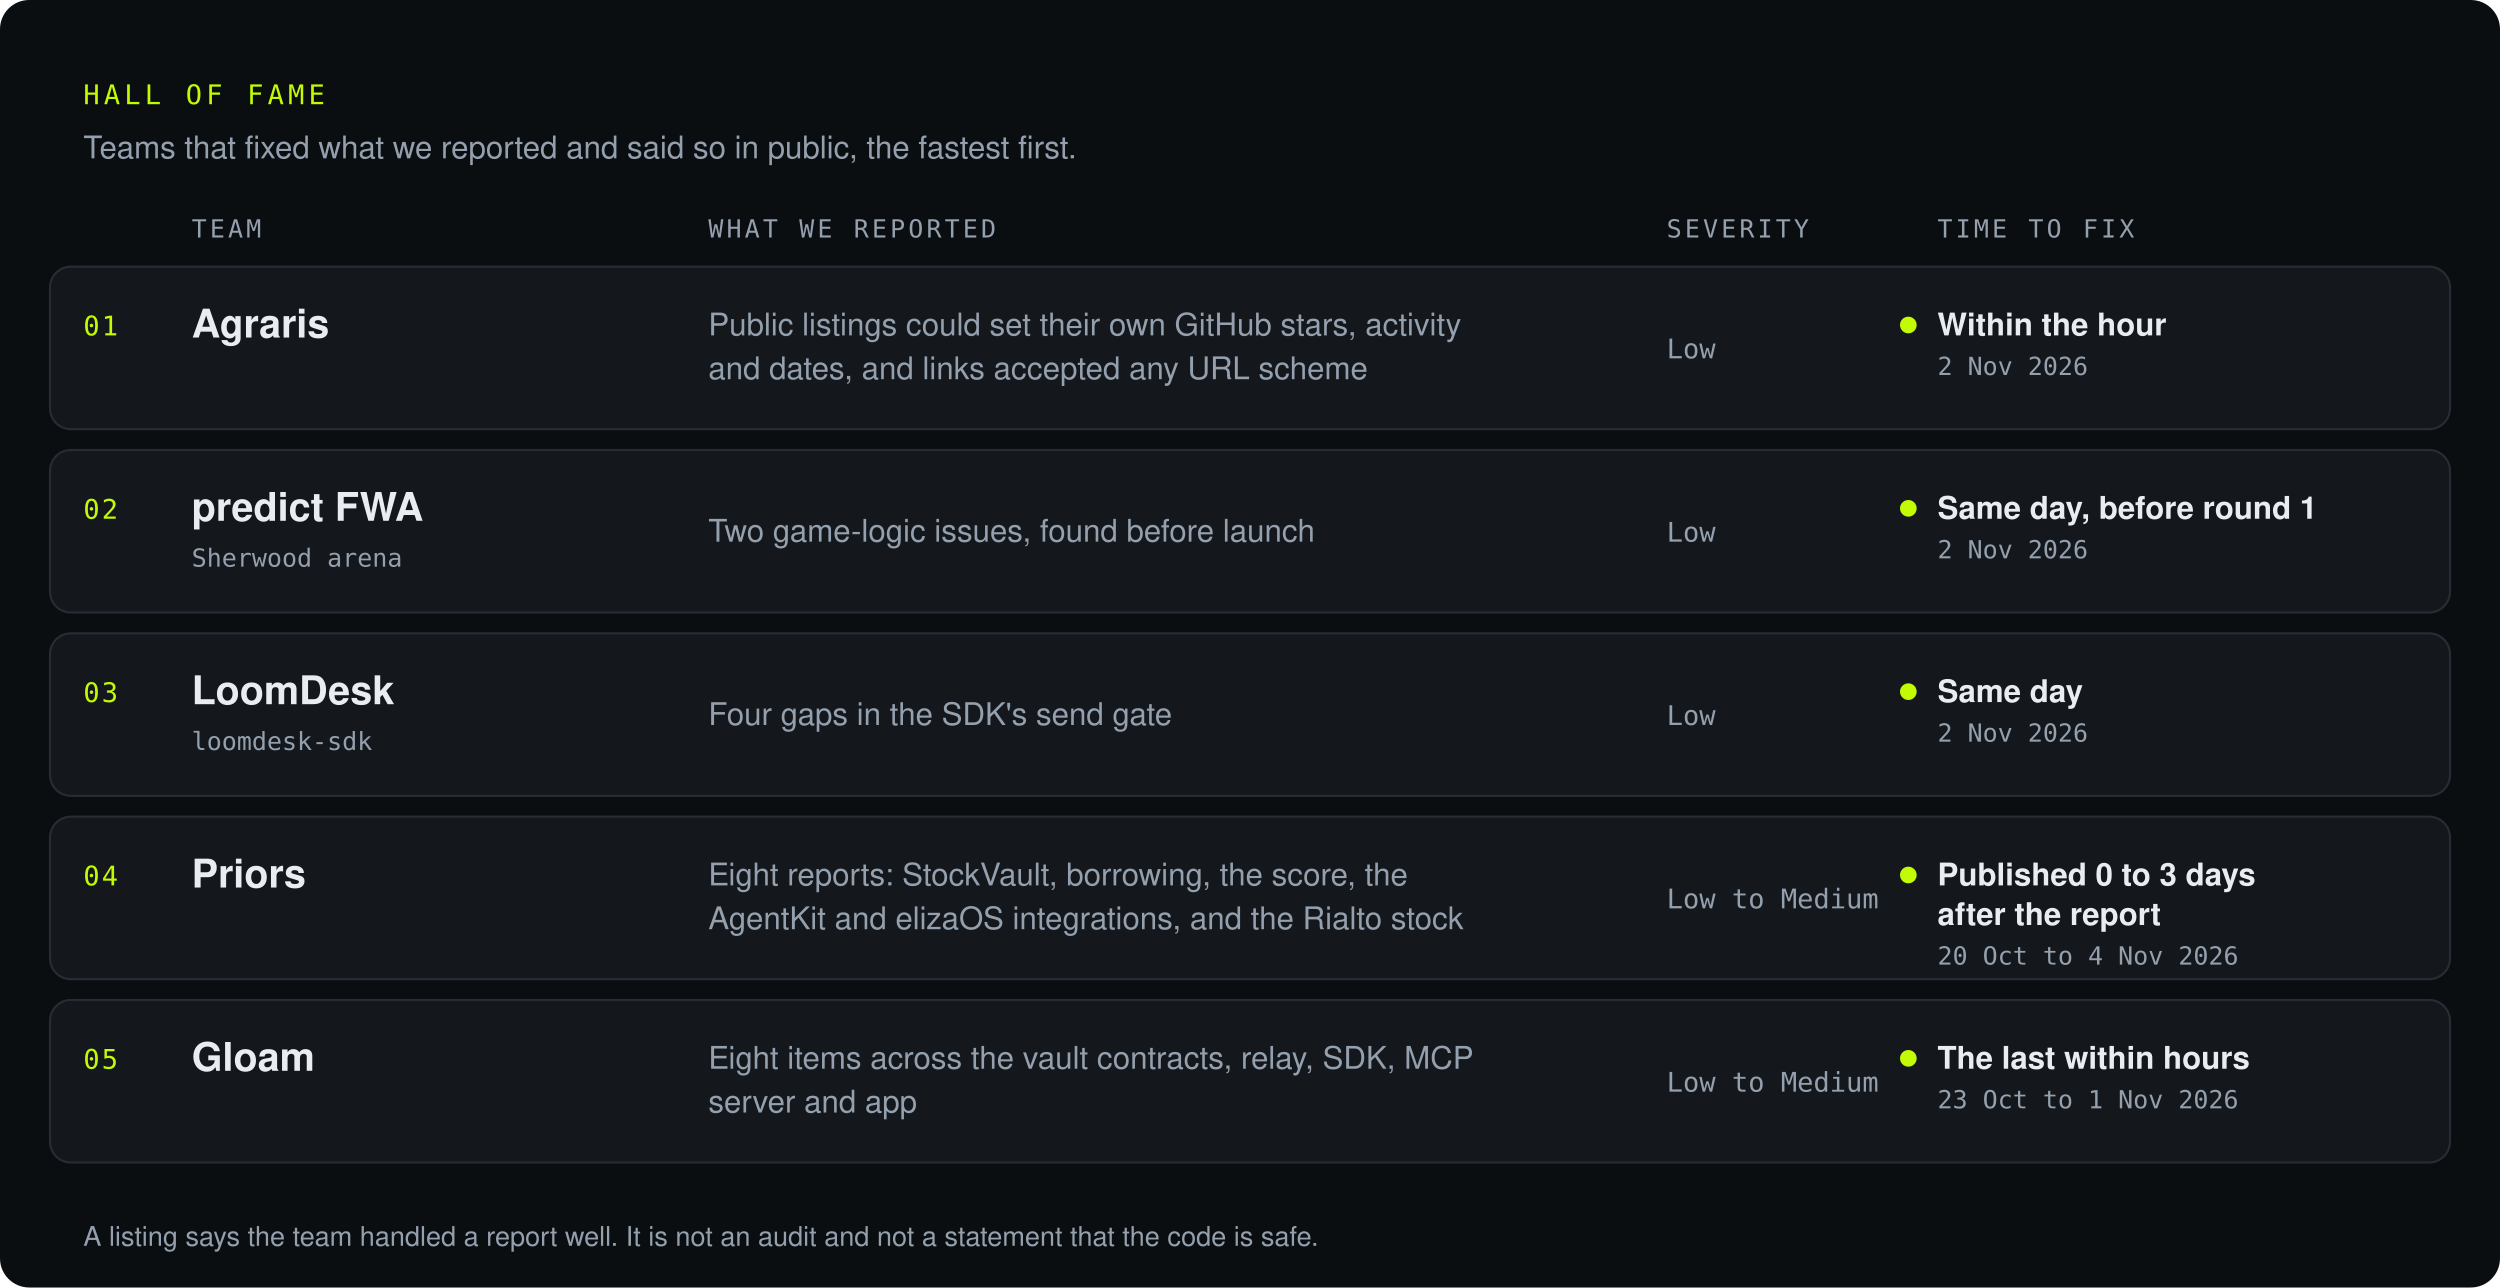
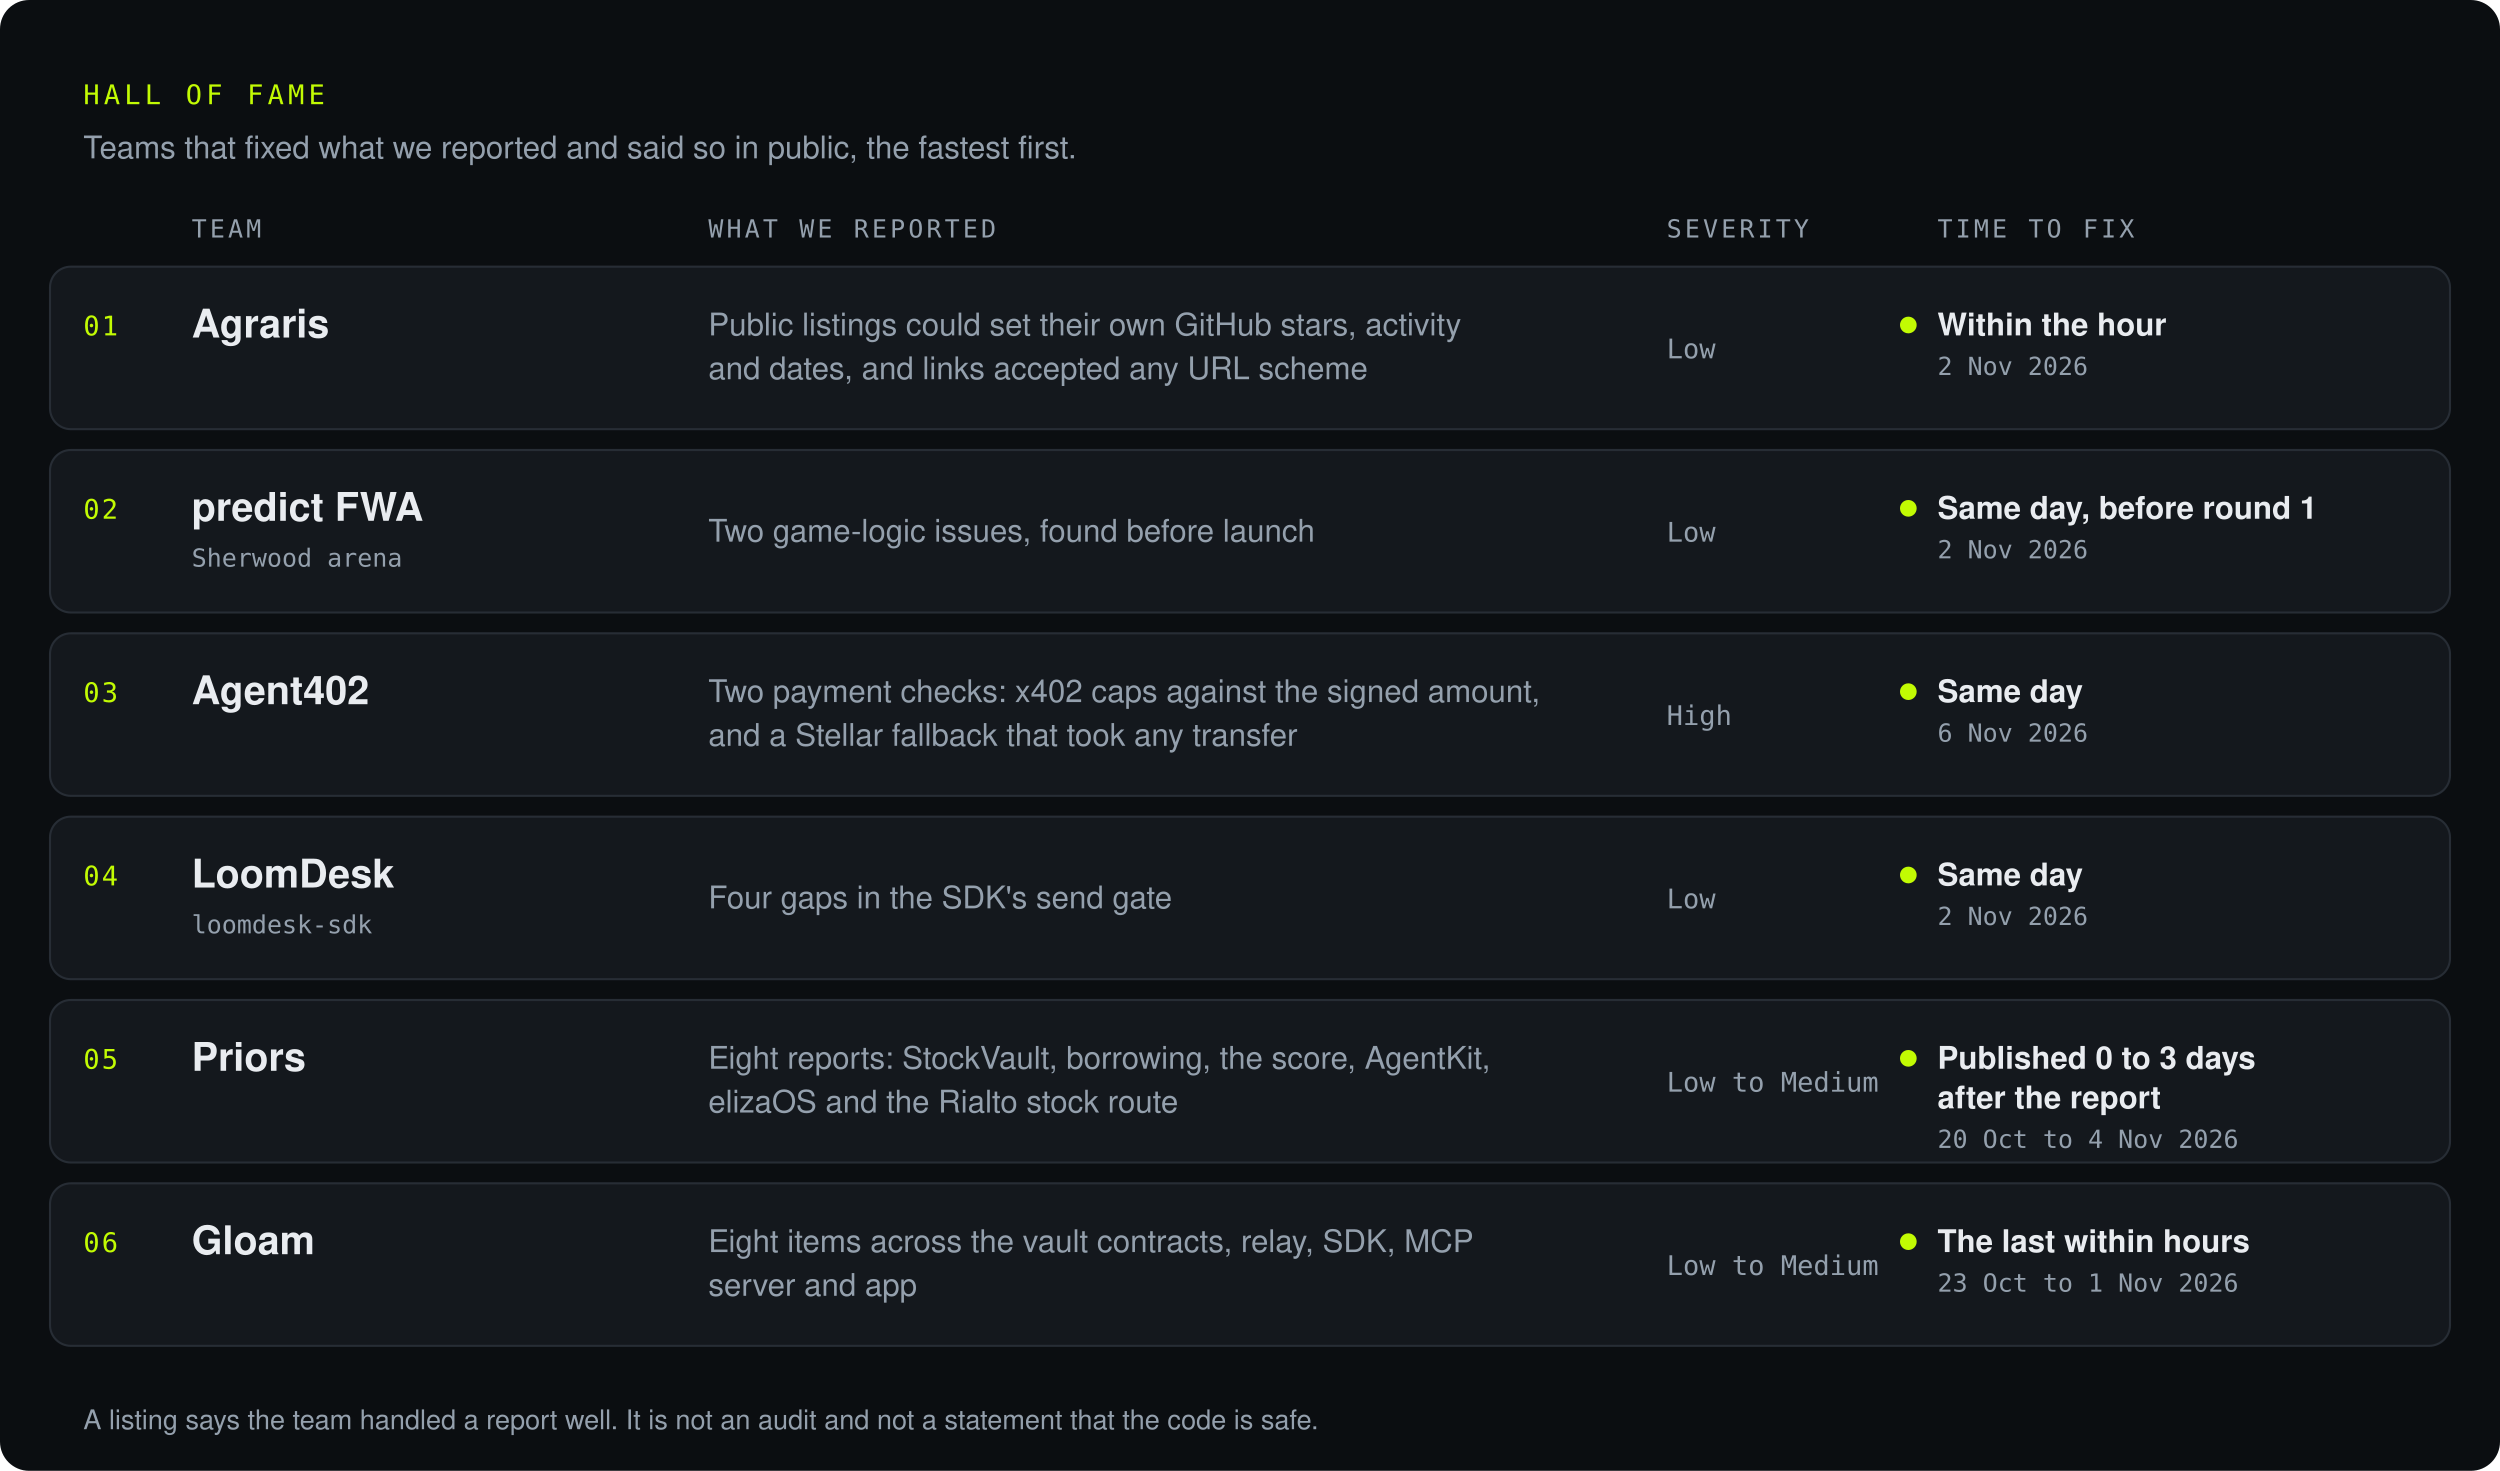
- <svg xmlns="http://www.w3.org/2000/svg" width="1200" height="618" viewBox="0 0 1200 618" role="img" aria-label="Hall of fame: Agraris, within the hour; predict FWA, same day, before round 1; LoomDesk, same day; Priors, published 0 to 3 days after the report; Gloam, the last within hours">
+ <svg xmlns="http://www.w3.org/2000/svg" width="1200" height="706" viewBox="0 0 1200 706" role="img" aria-label="Hall of fame: Agraris, within the hour; predict FWA, same day, before round 1; Agent402, same day; LoomDesk, same day; Priors, published 0 to 3 days after the report; Gloam, the last within hours">
  <style>.p{animation:pulse 3.5s ease-in-out infinite}@keyframes pulse{50%{opacity:.35}}@media (prefers-reduced-motion: reduce){*{animation:none!important}}</style>
-   <rect width="1200" height="618" rx="14" fill="#0B0E11" />
+   <rect width="1200" height="706" rx="14" fill="#0B0E11" />
  <text x="40" y="50" font-family="ui-monospace,SFMono-Regular,'SF Mono',Menlo,Consolas,monospace" font-size="13" letter-spacing="2" fill="#C2FB03">HALL OF FAME</text>
  <text x="40" y="76" font-family="-apple-system,BlinkMacSystemFont,'Segoe UI',Helvetica,Arial,sans-serif" font-size="15" fill="#94A0AD">Teams that fixed what we reported and said so in public, the fastest first.</text>
  <text x="92" y="114" font-family="ui-monospace,SFMono-Regular,'SF Mono',Menlo,Consolas,monospace" font-size="12" letter-spacing="1.5" fill="#94A0AD">TEAM</text>
  <text x="340" y="114" font-family="ui-monospace,SFMono-Regular,'SF Mono',Menlo,Consolas,monospace" font-size="12" letter-spacing="1.5" fill="#94A0AD">WHAT WE REPORTED</text>
  <text x="800" y="114" font-family="ui-monospace,SFMono-Regular,'SF Mono',Menlo,Consolas,monospace" font-size="12" letter-spacing="1.5" fill="#94A0AD">SEVERITY</text>
  <text x="930" y="114" font-family="ui-monospace,SFMono-Regular,'SF Mono',Menlo,Consolas,monospace" font-size="12" letter-spacing="1.5" fill="#94A0AD">TIME TO FIX</text>
  <g>
    <rect x="24" y="128" width="1152" height="78" rx="10" fill="#14181D" stroke="#272D35" />
    <text x="40" y="161" font-family="ui-monospace,SFMono-Regular,'SF Mono',Menlo,Consolas,monospace" font-size="13" letter-spacing="1" fill="#C2FB03">01</text>
    <text x="92" y="162" font-family="-apple-system,BlinkMacSystemFont,'Segoe UI',Helvetica,Arial,sans-serif" font-size="19" font-weight="700" fill="#E9ECF0">Agraris</text>
    <text x="340" y="161" text-anchor="start" font-family="-apple-system,BlinkMacSystemFont,'Segoe UI',Helvetica,Arial,sans-serif" font-size="15" font-weight="400" fill="#94A0AD">Public listings could set their own GitHub stars, activity</text>
    <text x="340" y="182" text-anchor="start" font-family="-apple-system,BlinkMacSystemFont,'Segoe UI',Helvetica,Arial,sans-serif" font-size="15" font-weight="400" fill="#94A0AD">and dates, and links accepted any URL scheme</text>
    <text x="800" y="172" font-family="ui-monospace,SFMono-Regular,'SF Mono',Menlo,Consolas,monospace" font-size="13" fill="#94A0AD">Low</text>
    <circle class="p" style="animation-delay:-0.0s" cx="916" cy="156" r="4" fill="#C2FB03" />
    <text x="930" y="161" text-anchor="start" font-family="-apple-system,BlinkMacSystemFont,'Segoe UI',Helvetica,Arial,sans-serif" font-size="15" font-weight="600" fill="#E9ECF0">Within the hour</text>
    <text x="930" y="180" font-family="ui-monospace,SFMono-Regular,'SF Mono',Menlo,Consolas,monospace" font-size="12" fill="#94A0AD">2 Nov 2026</text>
  </g>
  <g>
    <rect x="24" y="216" width="1152" height="78" rx="10" fill="#14181D" stroke="#272D35" />
    <text x="40" y="249" font-family="ui-monospace,SFMono-Regular,'SF Mono',Menlo,Consolas,monospace" font-size="13" letter-spacing="1" fill="#C2FB03">02</text>
    <text x="92" y="250" font-family="-apple-system,BlinkMacSystemFont,'Segoe UI',Helvetica,Arial,sans-serif" font-size="19" font-weight="700" fill="#E9ECF0">predict FWA</text>
    <text x="92" y="272" font-family="ui-monospace,SFMono-Regular,'SF Mono',Menlo,Consolas,monospace" font-size="12" fill="#94A0AD">Sherwood arena</text>
    <text x="340" y="260" text-anchor="start" font-family="-apple-system,BlinkMacSystemFont,'Segoe UI',Helvetica,Arial,sans-serif" font-size="15" font-weight="400" fill="#94A0AD">Two game-logic issues, found before launch</text>
    <text x="800" y="260" font-family="ui-monospace,SFMono-Regular,'SF Mono',Menlo,Consolas,monospace" font-size="13" fill="#94A0AD">Low</text>
    <circle class="p" style="animation-delay:-0.7s" cx="916" cy="244" r="4" fill="#C2FB03" />
    <text x="930" y="249" text-anchor="start" font-family="-apple-system,BlinkMacSystemFont,'Segoe UI',Helvetica,Arial,sans-serif" font-size="15" font-weight="600" fill="#E9ECF0">Same day, before round 1</text>
    <text x="930" y="268" font-family="ui-monospace,SFMono-Regular,'SF Mono',Menlo,Consolas,monospace" font-size="12" fill="#94A0AD">2 Nov 2026</text>
  </g>
  <g>
    <rect x="24" y="304" width="1152" height="78" rx="10" fill="#14181D" stroke="#272D35" />
    <text x="40" y="337" font-family="ui-monospace,SFMono-Regular,'SF Mono',Menlo,Consolas,monospace" font-size="13" letter-spacing="1" fill="#C2FB03">03</text>
-     <text x="92" y="338" font-family="-apple-system,BlinkMacSystemFont,'Segoe UI',Helvetica,Arial,sans-serif" font-size="19" font-weight="700" fill="#E9ECF0">LoomDesk</text>
-     <text x="92" y="360" font-family="ui-monospace,SFMono-Regular,'SF Mono',Menlo,Consolas,monospace" font-size="12" fill="#94A0AD">loomdesk-sdk</text>
-     <text x="340" y="348" text-anchor="start" font-family="-apple-system,BlinkMacSystemFont,'Segoe UI',Helvetica,Arial,sans-serif" font-size="15" font-weight="400" fill="#94A0AD">Four gaps in the SDK's send gate</text>
-     <text x="800" y="348" font-family="ui-monospace,SFMono-Regular,'SF Mono',Menlo,Consolas,monospace" font-size="13" fill="#94A0AD">Low</text>
+     <text x="92" y="338" font-family="-apple-system,BlinkMacSystemFont,'Segoe UI',Helvetica,Arial,sans-serif" font-size="19" font-weight="700" fill="#E9ECF0">Agent402</text>
+     <text x="340" y="337" text-anchor="start" font-family="-apple-system,BlinkMacSystemFont,'Segoe UI',Helvetica,Arial,sans-serif" font-size="15" font-weight="400" fill="#94A0AD">Two payment checks: x402 caps against the signed amount,</text>
+     <text x="340" y="358" text-anchor="start" font-family="-apple-system,BlinkMacSystemFont,'Segoe UI',Helvetica,Arial,sans-serif" font-size="15" font-weight="400" fill="#94A0AD">and a Stellar fallback that took any transfer</text>
+     <text x="800" y="348" font-family="ui-monospace,SFMono-Regular,'SF Mono',Menlo,Consolas,monospace" font-size="13" fill="#94A0AD">High</text>
    <circle class="p" style="animation-delay:-1.4s" cx="916" cy="332" r="4" fill="#C2FB03" />
    <text x="930" y="337" text-anchor="start" font-family="-apple-system,BlinkMacSystemFont,'Segoe UI',Helvetica,Arial,sans-serif" font-size="15" font-weight="600" fill="#E9ECF0">Same day</text>
-     <text x="930" y="356" font-family="ui-monospace,SFMono-Regular,'SF Mono',Menlo,Consolas,monospace" font-size="12" fill="#94A0AD">2 Nov 2026</text>
+     <text x="930" y="356" font-family="ui-monospace,SFMono-Regular,'SF Mono',Menlo,Consolas,monospace" font-size="12" fill="#94A0AD">6 Nov 2026</text>
  </g>
  <g>
    <rect x="24" y="392" width="1152" height="78" rx="10" fill="#14181D" stroke="#272D35" />
    <text x="40" y="425" font-family="ui-monospace,SFMono-Regular,'SF Mono',Menlo,Consolas,monospace" font-size="13" letter-spacing="1" fill="#C2FB03">04</text>
-     <text x="92" y="426" font-family="-apple-system,BlinkMacSystemFont,'Segoe UI',Helvetica,Arial,sans-serif" font-size="19" font-weight="700" fill="#E9ECF0">Priors</text>
-     <text x="340" y="425" text-anchor="start" font-family="-apple-system,BlinkMacSystemFont,'Segoe UI',Helvetica,Arial,sans-serif" font-size="15" font-weight="400" fill="#94A0AD">Eight reports: StockVault, borrowing, the score, the</text>
-     <text x="340" y="446" text-anchor="start" font-family="-apple-system,BlinkMacSystemFont,'Segoe UI',Helvetica,Arial,sans-serif" font-size="15" font-weight="400" fill="#94A0AD">AgentKit and elizaOS integrations, and the Rialto stock</text>
-     <text x="800" y="436" font-family="ui-monospace,SFMono-Regular,'SF Mono',Menlo,Consolas,monospace" font-size="13" fill="#94A0AD">Low to Medium</text>
+     <text x="92" y="426" font-family="-apple-system,BlinkMacSystemFont,'Segoe UI',Helvetica,Arial,sans-serif" font-size="19" font-weight="700" fill="#E9ECF0">LoomDesk</text>
+     <text x="92" y="448" font-family="ui-monospace,SFMono-Regular,'SF Mono',Menlo,Consolas,monospace" font-size="12" fill="#94A0AD">loomdesk-sdk</text>
+     <text x="340" y="436" text-anchor="start" font-family="-apple-system,BlinkMacSystemFont,'Segoe UI',Helvetica,Arial,sans-serif" font-size="15" font-weight="400" fill="#94A0AD">Four gaps in the SDK's send gate</text>
+     <text x="800" y="436" font-family="ui-monospace,SFMono-Regular,'SF Mono',Menlo,Consolas,monospace" font-size="13" fill="#94A0AD">Low</text>
    <circle class="p" style="animation-delay:-2.1s" cx="916" cy="420" r="4" fill="#C2FB03" />
-     <text x="930" y="425" text-anchor="start" font-family="-apple-system,BlinkMacSystemFont,'Segoe UI',Helvetica,Arial,sans-serif" font-size="15" font-weight="600" fill="#E9ECF0">Published 0 to 3 days</text>
-     <text x="930" y="444" text-anchor="start" font-family="-apple-system,BlinkMacSystemFont,'Segoe UI',Helvetica,Arial,sans-serif" font-size="15" font-weight="600" fill="#E9ECF0">after the report</text>
-     <text x="930" y="463" font-family="ui-monospace,SFMono-Regular,'SF Mono',Menlo,Consolas,monospace" font-size="12" fill="#94A0AD">20 Oct to 4 Nov 2026</text>
+     <text x="930" y="425" text-anchor="start" font-family="-apple-system,BlinkMacSystemFont,'Segoe UI',Helvetica,Arial,sans-serif" font-size="15" font-weight="600" fill="#E9ECF0">Same day</text>
+     <text x="930" y="444" font-family="ui-monospace,SFMono-Regular,'SF Mono',Menlo,Consolas,monospace" font-size="12" fill="#94A0AD">2 Nov 2026</text>
  </g>
  <g>
    <rect x="24" y="480" width="1152" height="78" rx="10" fill="#14181D" stroke="#272D35" />
    <text x="40" y="513" font-family="ui-monospace,SFMono-Regular,'SF Mono',Menlo,Consolas,monospace" font-size="13" letter-spacing="1" fill="#C2FB03">05</text>
-     <text x="92" y="514" font-family="-apple-system,BlinkMacSystemFont,'Segoe UI',Helvetica,Arial,sans-serif" font-size="19" font-weight="700" fill="#E9ECF0">Gloam</text>
-     <text x="340" y="513" text-anchor="start" font-family="-apple-system,BlinkMacSystemFont,'Segoe UI',Helvetica,Arial,sans-serif" font-size="15" font-weight="400" fill="#94A0AD">Eight items across the vault contracts, relay, SDK, MCP</text>
-     <text x="340" y="534" text-anchor="start" font-family="-apple-system,BlinkMacSystemFont,'Segoe UI',Helvetica,Arial,sans-serif" font-size="15" font-weight="400" fill="#94A0AD">server and app</text>
+     <text x="92" y="514" font-family="-apple-system,BlinkMacSystemFont,'Segoe UI',Helvetica,Arial,sans-serif" font-size="19" font-weight="700" fill="#E9ECF0">Priors</text>
+     <text x="340" y="513" text-anchor="start" font-family="-apple-system,BlinkMacSystemFont,'Segoe UI',Helvetica,Arial,sans-serif" font-size="15" font-weight="400" fill="#94A0AD">Eight reports: StockVault, borrowing, the score, AgentKit,</text>
+     <text x="340" y="534" text-anchor="start" font-family="-apple-system,BlinkMacSystemFont,'Segoe UI',Helvetica,Arial,sans-serif" font-size="15" font-weight="400" fill="#94A0AD">elizaOS and the Rialto stock route</text>
    <text x="800" y="524" font-family="ui-monospace,SFMono-Regular,'SF Mono',Menlo,Consolas,monospace" font-size="13" fill="#94A0AD">Low to Medium</text>
    <circle class="p" style="animation-delay:-2.8s" cx="916" cy="508" r="4" fill="#C2FB03" />
-     <text x="930" y="513" text-anchor="start" font-family="-apple-system,BlinkMacSystemFont,'Segoe UI',Helvetica,Arial,sans-serif" font-size="15" font-weight="600" fill="#E9ECF0">The last within hours</text>
-     <text x="930" y="532" font-family="ui-monospace,SFMono-Regular,'SF Mono',Menlo,Consolas,monospace" font-size="12" fill="#94A0AD">23 Oct to 1 Nov 2026</text>
+     <text x="930" y="513" text-anchor="start" font-family="-apple-system,BlinkMacSystemFont,'Segoe UI',Helvetica,Arial,sans-serif" font-size="15" font-weight="600" fill="#E9ECF0">Published 0 to 3 days</text>
+     <text x="930" y="532" text-anchor="start" font-family="-apple-system,BlinkMacSystemFont,'Segoe UI',Helvetica,Arial,sans-serif" font-size="15" font-weight="600" fill="#E9ECF0">after the report</text>
+     <text x="930" y="551" font-family="ui-monospace,SFMono-Regular,'SF Mono',Menlo,Consolas,monospace" font-size="12" fill="#94A0AD">20 Oct to 4 Nov 2026</text>
  </g>
-   <text x="40" y="598" font-family="-apple-system,BlinkMacSystemFont,'Segoe UI',Helvetica,Arial,sans-serif" font-size="13" fill="#94A0AD">A listing says the team handled a report well. It is not an audit and not a statement that the code is safe.</text>
+   <g>
+     <rect x="24" y="568" width="1152" height="78" rx="10" fill="#14181D" stroke="#272D35" />
+     <text x="40" y="601" font-family="ui-monospace,SFMono-Regular,'SF Mono',Menlo,Consolas,monospace" font-size="13" letter-spacing="1" fill="#C2FB03">06</text>
+     <text x="92" y="602" font-family="-apple-system,BlinkMacSystemFont,'Segoe UI',Helvetica,Arial,sans-serif" font-size="19" font-weight="700" fill="#E9ECF0">Gloam</text>
+     <text x="340" y="601" text-anchor="start" font-family="-apple-system,BlinkMacSystemFont,'Segoe UI',Helvetica,Arial,sans-serif" font-size="15" font-weight="400" fill="#94A0AD">Eight items across the vault contracts, relay, SDK, MCP</text>
+     <text x="340" y="622" text-anchor="start" font-family="-apple-system,BlinkMacSystemFont,'Segoe UI',Helvetica,Arial,sans-serif" font-size="15" font-weight="400" fill="#94A0AD">server and app</text>
+     <text x="800" y="612" font-family="ui-monospace,SFMono-Regular,'SF Mono',Menlo,Consolas,monospace" font-size="13" fill="#94A0AD">Low to Medium</text>
+     <circle class="p" style="animation-delay:-3.5s" cx="916" cy="596" r="4" fill="#C2FB03" />
+     <text x="930" y="601" text-anchor="start" font-family="-apple-system,BlinkMacSystemFont,'Segoe UI',Helvetica,Arial,sans-serif" font-size="15" font-weight="600" fill="#E9ECF0">The last within hours</text>
+     <text x="930" y="620" font-family="ui-monospace,SFMono-Regular,'SF Mono',Menlo,Consolas,monospace" font-size="12" fill="#94A0AD">23 Oct to 1 Nov 2026</text>
+   </g>
+   <text x="40" y="686" font-family="-apple-system,BlinkMacSystemFont,'Segoe UI',Helvetica,Arial,sans-serif" font-size="13" fill="#94A0AD">A listing says the team handled a report well. It is not an audit and not a statement that the code is safe.</text>
</svg>
